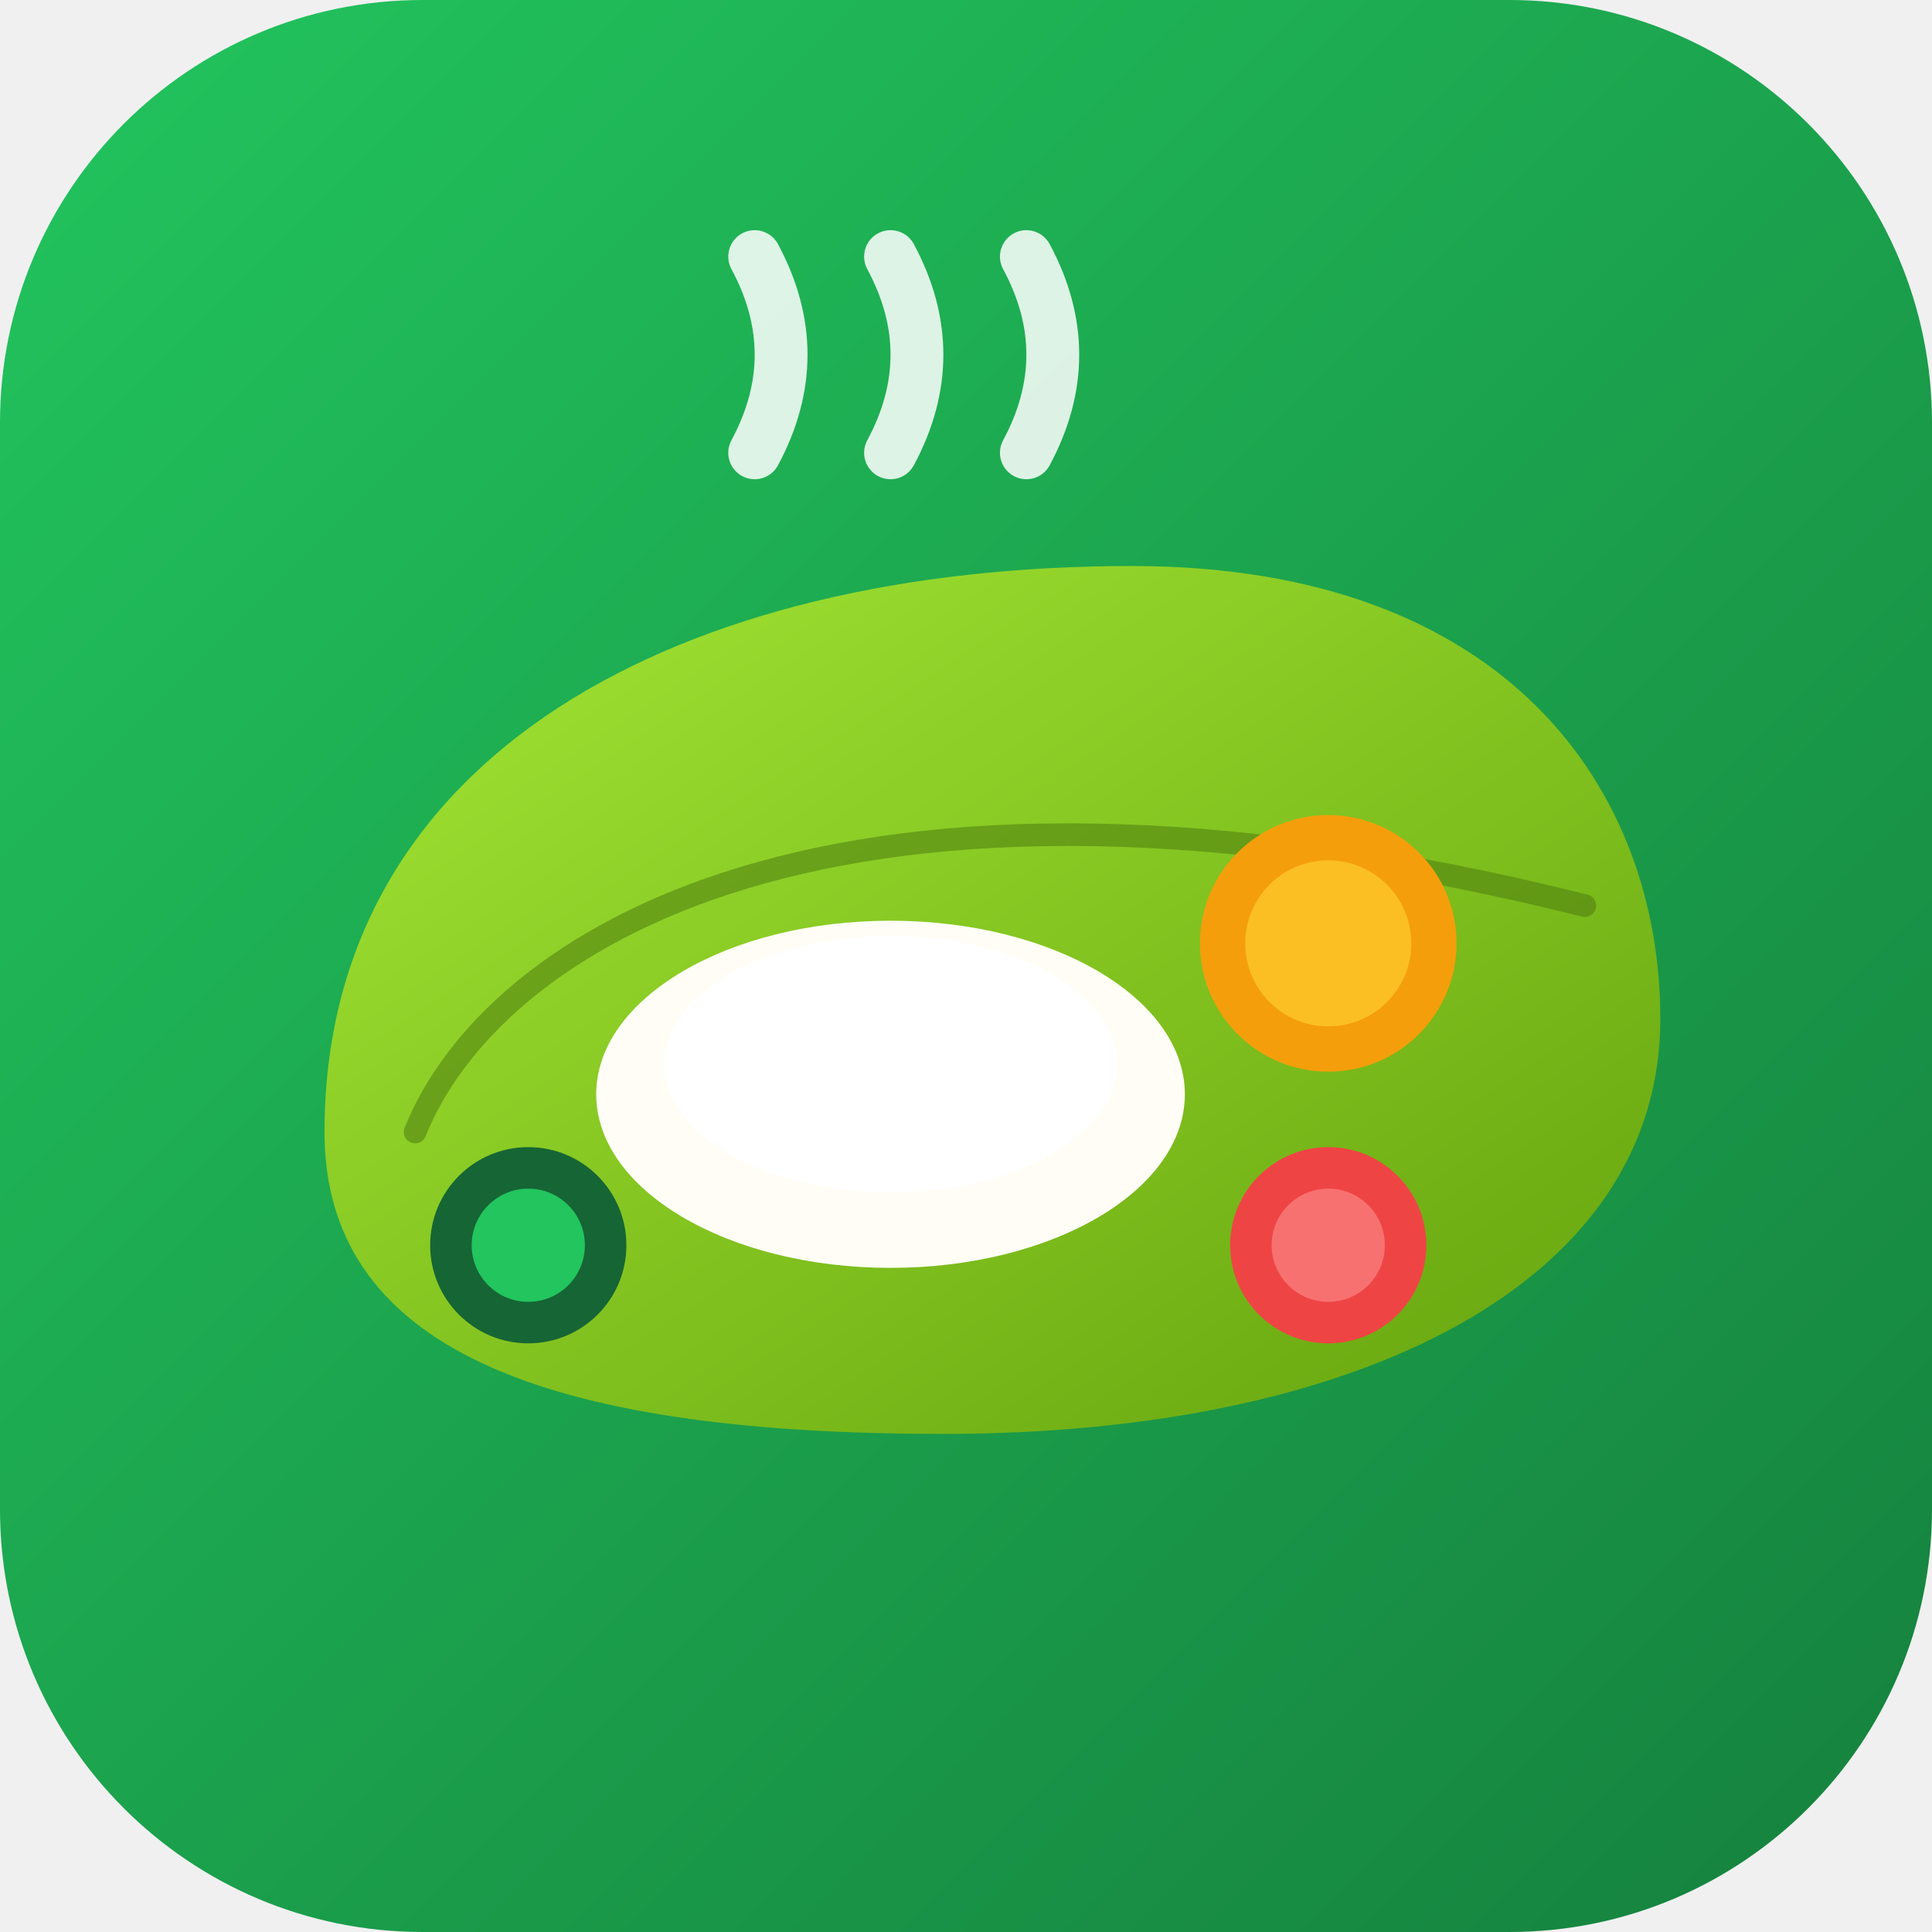
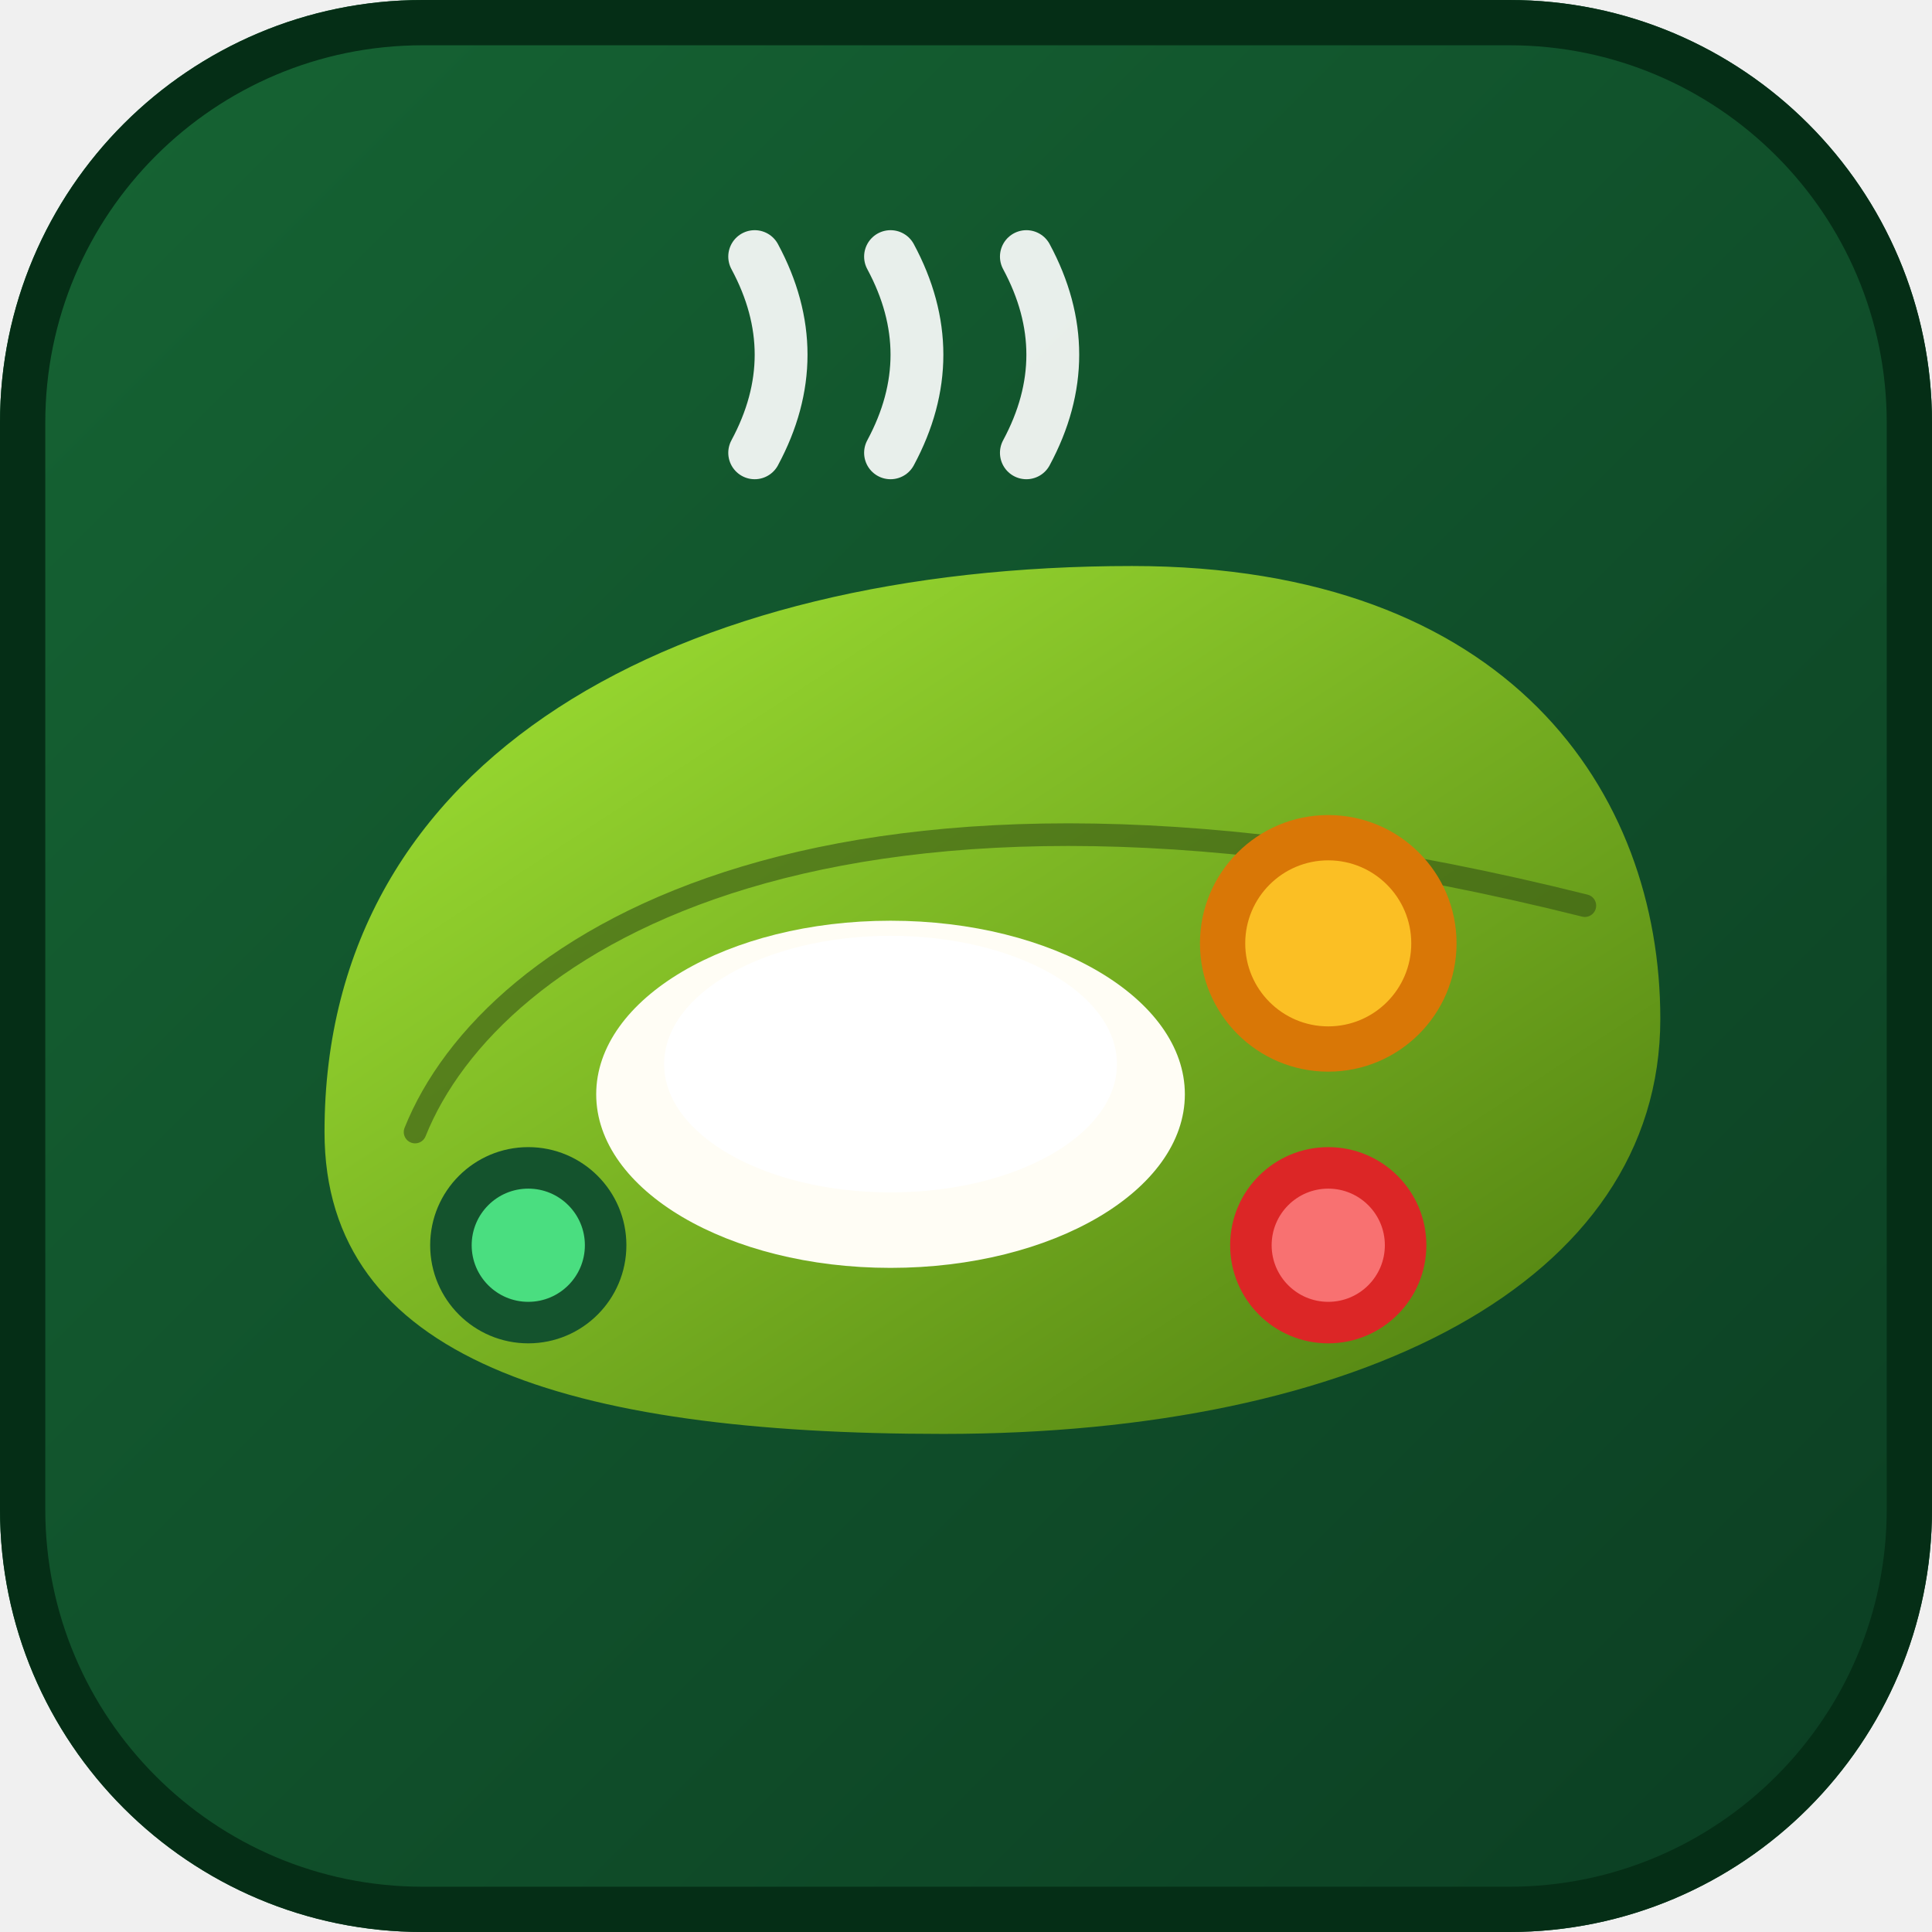
<svg xmlns="http://www.w3.org/2000/svg" viewBox="0 0 512 512" width="512" height="512">
  <defs>
    <linearGradient id="bg" x1="0" y1="0" x2="1" y2="1">
-       <stop offset="0" stop-color="#22c55e" />
-       <stop offset="1" stop-color="#15803d" />
+       <stop offset="0" stop-color="#166534" />
+       <stop offset="1" stop-color="#0b3d22" />
    </linearGradient>
    <linearGradient id="leaf" x1="0" y1="0" x2="1" y2="1">
      <stop offset="0" stop-color="#a3e635" />
-       <stop offset="1" stop-color="#65a30d" />
+       <stop offset="1" stop-color="#4d7c0f" />
    </linearGradient>
  </defs>
  <rect width="512" height="512" rx="112" fill="url(#bg)" />
+   <rect x="6" y="6" width="500" height="500" rx="106" fill="none" stroke="#052e16" stroke-width="12" />
  <path d="M86 300 C86 200 180 150 300 150 C400 150 440 210 440 270 C440 340 360 380 250 380 C150 380 86 360 86 300 Z" fill="url(#leaf)" />
-   <path d="M110 300 C130 250 220 190 420 240" stroke="#4d7c0f" stroke-width="6" fill="none" opacity="0.55" stroke-linecap="round" />
+   <path d="M110 300 C130 250 220 190 420 240" stroke="#365314" stroke-width="6" fill="none" opacity="0.6" stroke-linecap="round" />
  <ellipse cx="236" cy="290" rx="78" ry="46" fill="#fffdf5" />
  <ellipse cx="236" cy="282" rx="60" ry="34" fill="#ffffff" />
-   <circle cx="352" cy="250" r="34" fill="#f59e0b" />
+   <circle cx="352" cy="250" r="34" fill="#d97706" />
  <circle cx="352" cy="250" r="22" fill="#fbbf24" />
-   <circle cx="352" cy="330" r="26" fill="#ef4444" />
+   <circle cx="352" cy="330" r="26" fill="#dc2626" />
  <circle cx="352" cy="330" r="15" fill="#f87171" />
-   <circle cx="140" cy="330" r="26" fill="#166534" />
-   <circle cx="140" cy="330" r="15" fill="#22c55e" />
-   <path d="M200 120 q 14 -26 0 -52 M236 120 q 14 -26 0 -52 M272 120 q 14 -26 0 -52" stroke="#ffffff" stroke-width="14" fill="none" stroke-linecap="round" opacity="0.85" />
+   <circle cx="140" cy="330" r="26" fill="#14532d" />
+   <circle cx="140" cy="330" r="15" fill="#4ade80" />
+   <path d="M200 120 q 14 -26 0 -52 M236 120 q 14 -26 0 -52 M272 120 q 14 -26 0 -52" stroke="#ffffff" stroke-width="14" fill="none" stroke-linecap="round" opacity="0.9" />
</svg>
